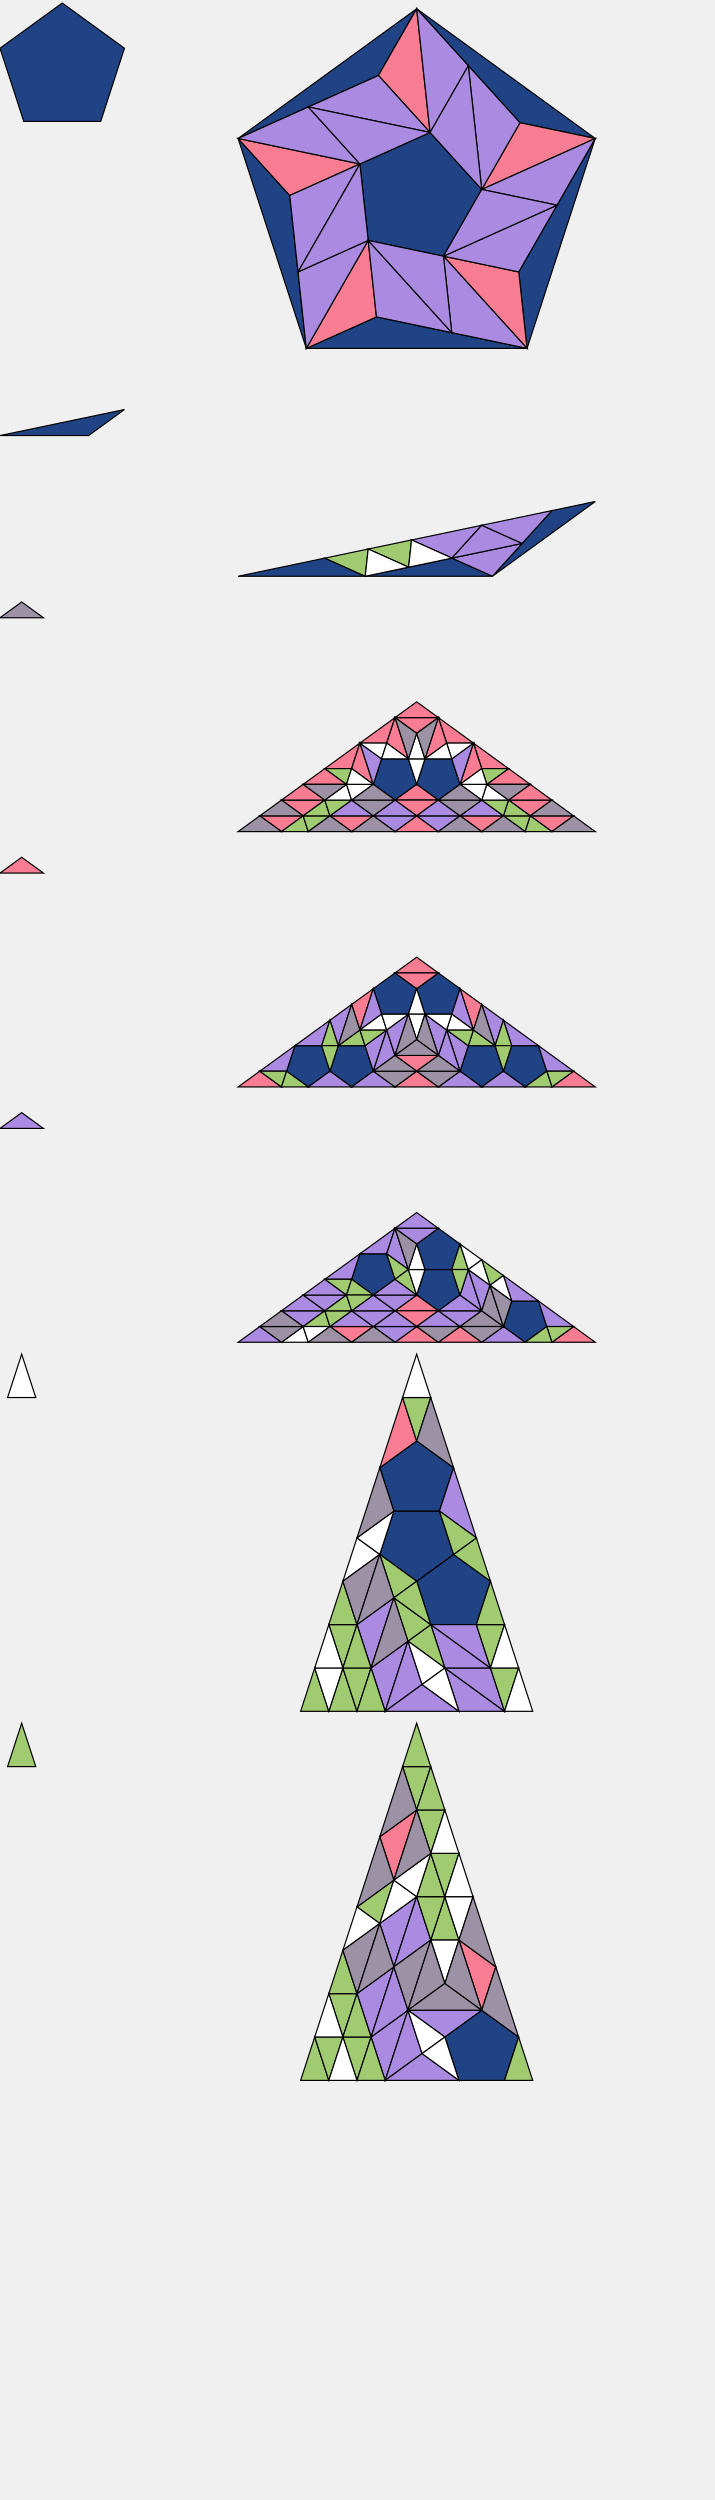
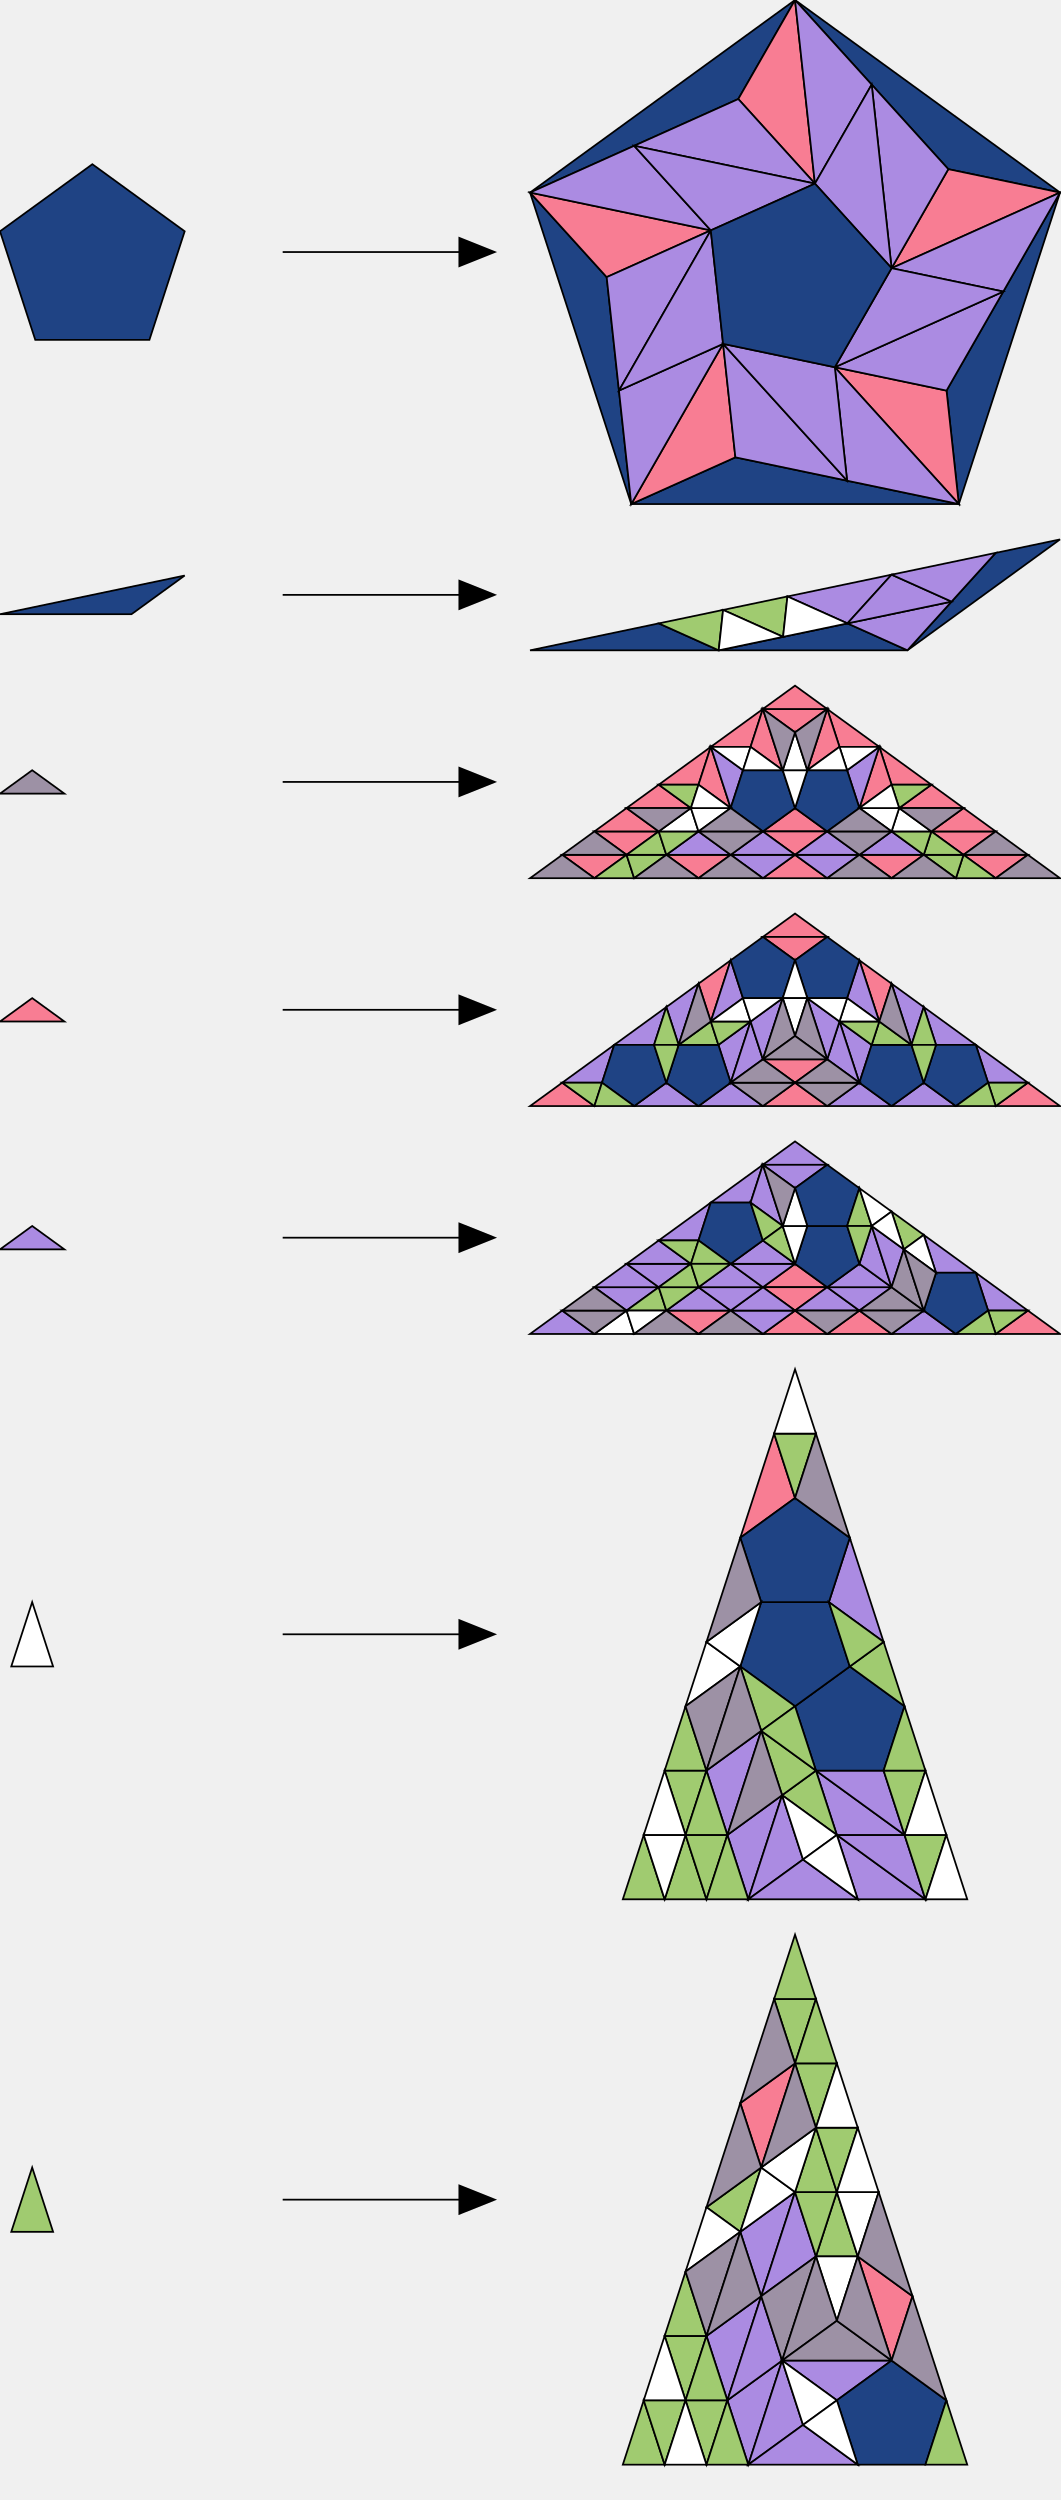
- <svg xmlns="http://www.w3.org/2000/svg" baseProfile="full" height="1050" version="1.1" width="300">
+ <svg xmlns="http://www.w3.org/2000/svg" baseProfile="full" height="707.518" version="1.1" width="300">
  <defs>
    <style type="text/css">
* {
  stroke: black;
  stroke-width: 0.5px;
}
#T1 {
  fill: #1f4384;
}
#T2 {
  fill: #1f4384;
}
#T3 {
  fill: #9d91a5;
}
#T4 {
  fill: #f87d93;
}
#T5 {
  fill: #ab8be2;
}
#T6 {
  fill: #ffffff;
}
#T7 {
  fill: #a0cb70;
}
</style>
  </defs>
+   <polyline points="80,71.329 130,71.329" stroke="black" stroke-width="2" />
+   <polygon fill="black" points="130,71.329 130,75.329 140,71.329 130,67.329" />
+   <polyline points="80,168.352 130,168.352" stroke="black" stroke-width="2" />
+   <polygon fill="black" points="130,168.352 130,172.352 140,168.352 130,164.352" />
+   <polyline points="80,221.291 130,221.291" stroke="black" stroke-width="2" />
+   <polygon fill="black" points="130,221.291 130,225.291 140,221.291 130,217.291" />
+   <polyline points="80,285.782 130,285.782" stroke="black" stroke-width="2" />
+   <polygon fill="black" points="130,285.782 130,289.782 140,285.782 130,281.782" />
+   <polyline points="80,350.273 130,350.273" stroke="black" stroke-width="2" />
+   <polygon fill="black" points="130,350.273 130,354.273 140,350.273 130,346.273" />
+   <polyline points="80,462.518 130,462.518" stroke="black" stroke-width="2" />
+   <polygon fill="black" points="130,462.518 130,466.518 140,462.518 130,458.518" />
+   <polyline points="80,622.518 130,622.518" stroke="black" stroke-width="2" />
+   <polygon fill="black" points="130,622.518 130,626.518 140,622.518 130,618.518" />
+   <g id="T2">
+     <polygon points="178.647,142.658 171.691,78.428 150,54.491" />
+     <polygon points="150.0,54.491 208.937,28.026 225.0,7.105427357601002e-15" />
+     <polygon points="225,-1.4210854715202004e-14 268.382,47.875 300.0,54.491" />
+     <polygon points="300.0,54.491 267.874,110.543 271.353,142.658" />
+     <polygon points="271.353,142.658 208.116,129.426 178.647,142.658" />
+     <polygon points="150.0,184.046 186.425,176.424 203.399,184.046" />
+     <polygon points="203.399,184.046 239.825,176.424 256.799,184.046" />
+     <polygon points="256.799,184.046 281.787,156.469 300.0,152.658" />
+     <polygon points="0.0,173.821 37.214,173.821 52.267,162.884" />
+   </g>
+   <g id="T4">
+     <polygon points="178.647,142.658 208.116,129.426 204.638,97.311" />
+     <polygon points="150.0,54.491 171.691,78.428 201.159,65.196" />
+     <polygon points="225,-1.4210854715202004e-14 208.937,28.026 230.628,51.964" />
+     <polygon points="300.0,54.491 268.382,47.875 252.319,75.901" />
+     <polygon points="271.353,142.658 267.874,110.543 236.256,103.927" />
+     <polygon points="159.106,241.92 168.213,248.537 177.319,241.92" />
+     <polygon points="188.575,241.92 197.681,248.537 206.787,241.92" />
+     <polygon points="168.213,235.304 177.319,241.92 186.425,235.304" />
+     <polygon points="168.213,235.304 177.319,228.688 186.425,235.304" />
+     <polygon points="177.319,228.688 186.425,222.072 195.531,228.688" />
+     <polygon points="186.425,222.072 197.681,222.072 201.159,211.367" />
+     <polygon points="201.159,211.367 197.681,222.072 206.787,228.688" />
+     <polygon points="201.159,211.367 212.415,211.367 215.894,200.662" />
+     <polygon points="215.894,200.662 212.415,211.367 221.522,217.983" />
+     <polygon points="290.894,241.92 281.787,248.537 272.681,241.92" />
+     <polygon points="261.425,241.92 252.319,248.537 243.213,241.92" />
+     <polygon points="281.787,235.304 272.681,241.92 263.575,235.304" />
+     <polygon points="281.787,235.304 272.681,228.688 263.575,235.304" />
+     <polygon points="272.681,228.688 263.575,222.072 254.469,228.688" />
+     <polygon points="263.575,222.072 252.319,222.072 248.841,211.367" />
+     <polygon points="248.841,211.367 252.319,222.072 243.213,228.688" />
+     <polygon points="248.841,211.367 237.585,211.367 234.106,200.662" />
+     <polygon points="234.106,200.662 237.585,211.367 228.478,217.983" />
+     <polygon points="215.894,248.537 225.0,241.92 234.106,248.537" />
+     <polygon points="215.894,235.304 225.0,228.688 234.106,235.304" />
+     <polygon points="234.106,235.304 225.0,241.92 215.894,235.304" />
+     <polygon points="234.106,200.662 225,207.278 215.894,200.662" />
+     <polygon points="215.894,200.662 225.0,194.046 234.106,200.662" />
+     <polygon points="150.0,313.027 159.106,306.411 168.213,313.027" />
+     <polygon points="201.159,289.09 197.681,278.385 206.787,271.769" />
+     <polygon points="300.0,313.027 290.894,306.411 281.787,313.027" />
+     <polygon points="248.841,289.09 252.319,278.385 243.213,271.769" />
+     <polygon points="215.894,313.027 225.0,306.411 234.106,313.027" />
+     <polygon points="215.894,299.795 225.0,306.411 234.106,299.795" />
+     <polygon points="215.894,265.153 225,258.537 234.106,265.153" />
+     <polygon points="215.894,265.153 225,271.769 234.106,265.153" />
+     <polygon points="0.0,289.09 9.106,282.474 18.213,289.09" />
+     <polygon points="188.575,370.902 197.681,377.518 206.787,370.902" />
+     <polygon points="215.894,377.518 225.0,370.902 234.106,377.518" />
+     <polygon points="215.894,364.286 225.0,357.67 234.106,364.286" />
+     <polygon points="234.106,364.286 225.0,370.902 215.894,364.286" />
+     <polygon points="234.106,377.518 243.213,370.902 252.319,377.518" />
+     <polygon points="281.787,377.518 290.894,370.902 300,377.518" />
+     <polygon points="209.507,435.199 225.0,423.943 219.082,405.731" />
+     <polygon points="252.328,668.049 258.245,649.837 242.753,638.581" />
+     <polygon points="215.425,613.412 209.507,595.199 225,583.943" />
+   </g>
+   <g id="T5">
+     <polygon points="178.647,142.658 175.169,110.543 204.638,97.311" />
+     <polygon points="175.169,110.543 171.691,78.428 201.159,65.196" />
+     <polygon points="175.169,110.543 204.638,97.311 201.159,65.196" />
+     <polygon points="150.0,54.491 179.469,41.258 201.159,65.196" />
+     <polygon points="179.469,41.258 208.937,28.026 230.628,51.964" />
+     <polygon points="179.469,41.258 201.159,65.196 230.628,51.964" />
+     <polygon points="225,-1.4210854715202004e-14 246.691,23.937 230.628,51.964" />
+     <polygon points="246.691,23.937 268.382,47.875 252.319,75.901" />
+     <polygon points="246.691,23.937 230.628,51.964 252.319,75.901" />
+     <polygon points="300.0,54.491 283.937,82.517 252.319,75.901" />
+     <polygon points="283.937,82.517 267.874,110.543 236.256,103.927" />
+     <polygon points="283.937,82.517 252.319,75.901 236.256,103.927" />
+     <polygon points="271.353,142.658 239.734,136.042 236.256,103.927" />
+     <polygon points="239.734,136.042 208.116,129.426 204.638,97.311" />
+     <polygon points="239.734,136.042 236.256,103.927 204.638,97.311" />
+     <polygon points="222.85,168.802 239.825,176.424 252.319,162.636" />
+     <polygon points="239.825,176.424 256.799,184.046 269.293,170.258" />
+     <polygon points="239.825,176.424 252.319,162.636 269.293,170.258" />
+     <polygon points="252.319,162.636 269.293,170.258 281.787,156.469" />
+     <polygon points="206.787,241.92 215.894,248.537 225.0,241.92" />
+     <polygon points="188.575,241.92 197.681,235.304 206.787,241.92" />
+     <polygon points="206.787,241.92 215.894,235.304 225.0,241.92" />
+     <polygon points="201.159,211.367 210.266,217.983 206.787,228.688" />
+     <polygon points="243.213,241.92 234.106,248.537 225.0,241.92" />
+     <polygon points="261.425,241.92 252.319,235.304 243.213,241.92" />
+     <polygon points="243.213,241.92 234.106,235.304 225.0,241.92" />
+     <polygon points="248.841,211.367 239.734,217.983 243.213,228.688" />
+     <polygon points="159.106,306.411 170.362,306.411 173.841,295.706" />
+     <polygon points="173.841,295.706 185.097,295.706 188.575,285.001" />
+     <polygon points="179.469,313.027 188.575,306.411 197.681,313.027" />
+     <polygon points="192.053,295.706 188.575,285.001 197.681,278.385" />
+     <polygon points="197.681,313.027 206.787,306.411 215.894,313.027" />
+     <polygon points="206.787,306.411 203.309,295.706 212.415,289.09" />
+     <polygon points="212.415,289.09 215.894,299.795 206.787,306.411" />
+     <polygon points="206.787,271.769 210.266,282.474 201.159,289.09" />
+     <polygon points="215.894,299.795 212.415,289.09 221.522,282.474" />
+     <polygon points="290.894,306.411 279.638,306.411 276.159,295.706" />
+     <polygon points="276.159,295.706 264.903,295.706 261.425,285.001" />
+     <polygon points="270.531,313.027 261.425,306.411 252.319,313.027" />
+     <polygon points="257.947,295.706 261.425,285.001 252.319,278.385" />
+     <polygon points="252.319,313.027 243.213,306.411 234.106,313.027" />
+     <polygon points="243.213,306.411 246.691,295.706 237.585,289.09" />
+     <polygon points="237.585,289.09 234.106,299.795 243.213,306.411" />
+     <polygon points="243.213,271.769 239.734,282.474 248.841,289.09" />
+     <polygon points="234.106,299.795 237.585,289.09 228.478,282.474" />
+     <polygon points="150.0,377.518 159.106,370.902 168.213,377.518" />
+     <polygon points="168.213,364.286 177.319,370.902 186.425,364.286" />
+     <polygon points="188.575,370.902 197.681,364.286 206.787,370.902" />
+     <polygon points="206.787,370.902 215.894,377.518 225.0,370.902" />
+     <polygon points="206.787,370.902 215.894,364.286 225.0,370.902" />
+     <polygon points="215.894,364.286 206.787,370.902 197.681,364.286" />
+     <polygon points="168.213,364.286 177.319,357.67 186.425,364.286" />
+     <polygon points="177.319,357.67 186.425,364.286 195.531,357.67" />
+     <polygon points="177.319,357.67 186.425,351.054 195.531,357.67" />
+     <polygon points="197.681,364.286 206.787,357.67 215.894,364.286" />
+     <polygon points="206.787,357.67 215.894,364.286 225.0,357.67" />
+     <polygon points="206.787,357.67 215.894,351.054 225.0,357.67" />
+     <polygon points="201.159,340.348 197.681,351.054 186.425,351.054" />
+     <polygon points="201.159,340.348 212.415,340.348 215.894,329.643" />
+     <polygon points="215.894,329.643 212.415,340.348 221.522,346.965" />
+     <polygon points="215.894,329.643 225.0,323.027 234.106,329.643" />
+     <polygon points="234.106,329.643 225.0,336.259 215.894,329.643" />
+     <polygon points="225.0,370.902 234.106,364.286 243.213,370.902" />
+     <polygon points="252.319,364.286 243.213,370.902 234.106,364.286" />
+     <polygon points="234.106,364.286 243.213,357.67 252.319,364.286" />
+     <polygon points="252.319,364.286 243.213,357.67 246.691,346.965" />
+     <polygon points="246.691,346.965 255.797,353.581 252.319,364.286" />
+     <polygon points="261.425,349.492 264.903,360.197 276.159,360.197" />
+     <polygon points="276.159,360.197 279.638,370.902 290.894,370.902" />
+     <polygon points="270.531,377.518 261.425,370.902 252.319,377.518" />
+     <polygon points="0.0,353.581 9.106,346.965 18.213,353.581" />
+     <polygon points="211.768,537.518 205.85,519.305 221.343,508.049" />
+     <polygon points="211.768,537.518 227.26,526.262 221.343,508.049" />
+     <polygon points="211.768,537.518 227.26,526.262 242.753,537.518" />
+     <polygon points="236.835,519.305 242.753,537.518 261.903,537.518" />
+     <polygon points="236.835,519.305 255.985,519.305 261.903,537.518" />
+     <polygon points="230.918,501.093 236.835,519.305 255.985,519.305" />
+     <polygon points="230.918,501.093 250.067,501.093 255.985,519.305" />
+     <polygon points="205.85,519.305 199.933,501.093 215.425,489.837" />
+     <polygon points="250.067,464.668 234.575,453.412 240.493,435.199" />
+     <polygon points="211.768,697.518 205.85,679.305 221.343,668.049" />
+     <polygon points="211.768,697.518 227.26,686.262 221.343,668.049" />
+     <polygon points="211.768,697.518 227.26,686.262 242.753,697.518" />
+     <polygon points="205.85,679.305 199.933,661.093 215.425,649.837" />
+     <polygon points="205.85,679.305 221.343,668.049 215.425,649.837" />
+     <polygon points="221.343,668.049 236.835,679.305 252.328,668.049" />
+     <polygon points="215.425,649.837 209.507,631.624 225,620.368" />
+     <polygon points="215.425,649.837 230.918,638.581 225,620.368" />
+   </g>
  <g id="T1">
-     <polygon points="9.982,50.988 42.285,50.988 52.267,20.266 26.134,1.279 -3.552713678800501e-15,20.266" />
-     <polygon points="154.638,100.982 186.256,107.598 202.319,79.572 180.628,55.634 151.159,68.867" />
-     <polygon points="171.522,318.715 160.266,318.715 156.787,329.42 165.894,336.036 175.0,329.42" />
-     <polygon points="178.478,318.715 189.734,318.715 193.213,329.42 184.106,336.036 175.0,329.42" />
-     <polygon points="135.097,439.192 123.841,439.192 120.362,449.898 129.469,456.514 138.575,449.898" />
-     <polygon points="153.309,439.192 142.053,439.192 138.575,449.898 147.681,456.514 156.787,449.898" />
-     <polygon points="160.266,425.96 171.522,425.96 175,415.255 165.894,408.639 156.787,415.255" />
-     <polygon points="214.903,439.192 226.159,439.192 229.638,449.898 220.531,456.514 211.425,449.898" />
-     <polygon points="196.691,439.192 207.947,439.192 211.425,449.898 202.319,456.514 193.213,449.898" />
-     <polygon points="189.734,425.96 178.478,425.96 175,415.255 184.106,408.639 193.213,415.255" />
-     <polygon points="162.415,526.589 151.159,526.589 147.681,537.295 156.787,543.911 165.894,537.295" />
-     <polygon points="189.734,533.206 178.478,533.206 175.0,543.911 184.106,550.527 193.213,543.911" />
-     <polygon points="178.478,533.206 189.734,533.206 193.213,522.501 184.106,515.884 175.0,522.501" />
-     <polygon points="226.159,546.438 214.903,546.438 211.425,557.143 220.531,563.759 229.638,557.143" />
-     <polygon points="180.918,682.334 200.067,682.334 205.985,664.121 190.493,652.865 175.0,664.121" />
-     <polygon points="184.575,634.653 165.425,634.653 159.507,652.865 175.0,664.121 190.493,652.865" />
-     <polygon points="165.425,634.653 184.575,634.653 190.493,616.44 175.0,605.184 159.507,616.44" />
-     <polygon points="192.753,873.759 211.903,873.759 217.82,855.546 202.328,844.29 186.835,855.546" />
-   </g>
-   <g id="T2">
-     <polygon points="128.647,146.329 121.691,82.099 100,58.161" />
-     <polygon points="100,58.161 158.937,31.697 175,3.671" />
-     <polygon points="175,3.671 218.382,51.545 250,58.161" />
-     <polygon points="250.0,58.161 217.874,114.214 221.353,146.329" />
-     <polygon points="221.353,146.329 158.116,133.097 128.647,146.329" />
-     <polygon points="0.0,182.931 37.214,182.931 52.267,171.994" />
-     <polygon points="100.0,242.023 136.425,234.401 153.399,242.023" />
-     <polygon points="153.399,242.023 189.825,234.401 206.799,242.023" />
-     <polygon points="206.799,242.023 231.787,214.447 250.0,210.636" />
-   </g>
-   <g id="T4">
-     <polygon points="128.647,146.329 158.116,133.097 154.638,100.982" />
-     <polygon points="100,58.161 121.691,82.099 151.159,68.867" />
-     <polygon points="175,3.671 158.937,31.697 180.628,55.634" />
-     <polygon points="250.0,58.161 218.382,51.545 202.319,79.572" />
-     <polygon points="221.353,146.329 217.874,114.214 186.256,107.598" />
-     <polygon points="109.106,342.652 118.213,349.268 127.319,342.652" />
-     <polygon points="138.575,342.652 147.681,349.268 156.787,342.652" />
-     <polygon points="118.213,336.036 127.319,342.652 136.425,336.036" />
-     <polygon points="118.213,336.036 127.319,329.42 136.425,336.036" />
-     <polygon points="127.319,329.42 136.425,322.804 145.531,329.42" />
-     <polygon points="136.425,322.804 147.681,322.804 151.159,312.099" />
-     <polygon points="151.159,312.099 147.681,322.804 156.787,329.42" />
-     <polygon points="151.159,312.099 162.415,312.099 165.894,301.394" />
-     <polygon points="165.894,301.394 162.415,312.099 171.522,318.715" />
-     <polygon points="240.894,342.652 231.787,349.268 222.681,342.652" />
-     <polygon points="211.425,342.652 202.319,349.268 193.213,342.652" />
-     <polygon points="231.787,336.036 222.681,342.652 213.575,336.036" />
-     <polygon points="231.787,336.036 222.681,329.42 213.575,336.036" />
-     <polygon points="222.681,329.42 213.575,322.804 204.469,329.42" />
-     <polygon points="213.575,322.804 202.319,322.804 198.841,312.099" />
-     <polygon points="198.841,312.099 202.319,322.804 193.213,329.42" />
-     <polygon points="198.841,312.099 187.585,312.099 184.106,301.394" />
-     <polygon points="184.106,301.394 187.585,312.099 178.478,318.715" />
-     <polygon points="165.894,349.268 175.0,342.652 184.106,349.268" />
-     <polygon points="165.894,336.036 175.0,329.42 184.106,336.036" />
-     <polygon points="184.106,336.036 175.0,342.652 165.894,336.036" />
-     <polygon points="184.106,301.394 175,308.01 165.894,301.394" />
-     <polygon points="165.894,301.394 175.0,294.778 184.106,301.394" />
-     <polygon points="0.0,366.683 9.106,360.067 18.213,366.683" />
-     <polygon points="100.0,456.514 109.106,449.898 118.213,456.514" />
-     <polygon points="151.159,432.576 147.681,421.871 156.787,415.255" />
-     <polygon points="250.0,456.514 240.894,449.898 231.787,456.514" />
-     <polygon points="198.841,432.576 202.319,421.871 193.213,415.255" />
-     <polygon points="165.894,456.514 175.0,449.898 184.106,456.514" />
-     <polygon points="165.894,443.281 175.0,449.898 184.106,443.281" />
-     <polygon points="165.894,408.639 175,402.023 184.106,408.639" />
-     <polygon points="165.894,408.639 175,415.255 184.106,408.639" />
-     <polygon points="138.575,557.143 147.681,563.759 156.787,557.143" />
-     <polygon points="165.894,563.759 175.0,557.143 184.106,563.759" />
-     <polygon points="165.894,550.527 175.0,543.911 184.106,550.527" />
-     <polygon points="184.106,550.527 175.0,557.143 165.894,550.527" />
-     <polygon points="184.106,563.759 193.213,557.143 202.319,563.759" />
-     <polygon points="231.787,563.759 240.894,557.143 250,563.759" />
-     <polygon points="159.507,616.44 175,605.184 169.082,586.972" />
-     <polygon points="202.328,844.29 208.245,826.078 192.753,814.822" />
-     <polygon points="165.425,789.653 159.507,771.44 175.0,760.184" />
-   </g>
-   <g id="T5">
-     <polygon points="128.647,146.329 125.169,114.214 154.638,100.982" />
-     <polygon points="125.169,114.214 121.691,82.099 151.159,68.867" />
-     <polygon points="125.169,114.214 154.638,100.982 151.159,68.867" />
-     <polygon points="100,58.161 129.469,44.929 151.159,68.867" />
-     <polygon points="129.469,44.929 158.937,31.697 180.628,55.634" />
-     <polygon points="129.469,44.929 151.159,68.867 180.628,55.634" />
-     <polygon points="175,3.671 196.691,27.608 180.628,55.634" />
-     <polygon points="196.691,27.608 218.382,51.545 202.319,79.572" />
-     <polygon points="196.691,27.608 180.628,55.634 202.319,79.572" />
-     <polygon points="250.0,58.161 233.937,86.188 202.319,79.572" />
-     <polygon points="233.937,86.188 217.874,114.214 186.256,107.598" />
-     <polygon points="233.937,86.188 202.319,79.572 186.256,107.598" />
-     <polygon points="221.353,146.329 189.734,139.713 186.256,107.598" />
-     <polygon points="189.734,139.713 158.116,133.097 154.638,100.982" />
-     <polygon points="189.734,139.713 186.256,107.598 154.638,100.982" />
-     <polygon points="172.85,226.779 189.825,234.401 202.319,220.613" />
-     <polygon points="189.825,234.401 206.799,242.023 219.293,228.235" />
-     <polygon points="189.825,234.401 202.319,220.613 219.293,228.235" />
-     <polygon points="202.319,220.613 219.293,228.235 231.787,214.447" />
-     <polygon points="156.787,342.652 165.894,349.268 175.0,342.652" />
-     <polygon points="138.575,342.652 147.681,336.036 156.787,342.652" />
-     <polygon points="156.787,342.652 165.894,336.036 175.0,342.652" />
-     <polygon points="151.159,312.099 160.266,318.715 156.787,329.42" />
-     <polygon points="193.213,342.652 184.106,349.268 175.0,342.652" />
-     <polygon points="211.425,342.652 202.319,336.036 193.213,342.652" />
-     <polygon points="193.213,342.652 184.106,336.036 175.0,342.652" />
-     <polygon points="198.841,312.099 189.734,318.715 193.213,329.42" />
-     <polygon points="109.106,449.898 120.362,449.898 123.841,439.192" />
-     <polygon points="123.841,439.192 135.097,439.192 138.575,428.487" />
-     <polygon points="129.469,456.514 138.575,449.898 147.681,456.514" />
-     <polygon points="142.053,439.192 138.575,428.487 147.681,421.871" />
-     <polygon points="147.681,456.514 156.787,449.898 165.894,456.514" />
-     <polygon points="156.787,449.898 153.309,439.192 162.415,432.576" />
-     <polygon points="162.415,432.576 165.894,443.281 156.787,449.898" />
-     <polygon points="156.787,415.255 160.266,425.96 151.159,432.576" />
-     <polygon points="165.894,443.281 162.415,432.576 171.522,425.96" />
-     <polygon points="240.894,449.898 229.638,449.898 226.159,439.192" />
-     <polygon points="226.159,439.192 214.903,439.192 211.425,428.487" />
-     <polygon points="220.531,456.514 211.425,449.898 202.319,456.514" />
-     <polygon points="207.947,439.192 211.425,428.487 202.319,421.871" />
-     <polygon points="202.319,456.514 193.213,449.898 184.106,456.514" />
-     <polygon points="193.213,449.898 196.691,439.192 187.585,432.576" />
-     <polygon points="187.585,432.576 184.106,443.281 193.213,449.898" />
-     <polygon points="193.213,415.255 189.734,425.96 198.841,432.576" />
-     <polygon points="184.106,443.281 187.585,432.576 178.478,425.96" />
-     <polygon points="0.0,473.928 9.106,467.312 18.213,473.928" />
-     <polygon points="100.0,563.759 109.106,557.143 118.213,563.759" />
-     <polygon points="118.213,550.527 127.319,557.143 136.425,550.527" />
-     <polygon points="138.575,557.143 147.681,550.527 156.787,557.143" />
-     <polygon points="156.787,557.143 165.894,563.759 175.0,557.143" />
-     <polygon points="156.787,557.143 165.894,550.527 175.0,557.143" />
-     <polygon points="165.894,550.527 156.787,557.143 147.681,550.527" />
-     <polygon points="118.213,550.527 127.319,543.911 136.425,550.527" />
-     <polygon points="127.319,543.911 136.425,550.527 145.531,543.911" />
-     <polygon points="127.319,543.911 136.425,537.295 145.531,543.911" />
-     <polygon points="147.681,550.527 156.787,543.911 165.894,550.527" />
-     <polygon points="156.787,543.911 165.894,550.527 175.0,543.911" />
-     <polygon points="156.787,543.911 165.894,537.295 175.0,543.911" />
-     <polygon points="151.159,526.589 147.681,537.295 136.425,537.295" />
-     <polygon points="151.159,526.589 162.415,526.589 165.894,515.884" />
-     <polygon points="165.894,515.884 162.415,526.589 171.522,533.206" />
-     <polygon points="165.894,515.884 175.0,509.268 184.106,515.884" />
-     <polygon points="184.106,515.884 175.0,522.501 165.894,515.884" />
-     <polygon points="175.0,557.143 184.106,550.527 193.213,557.143" />
-     <polygon points="202.319,550.527 193.213,557.143 184.106,550.527" />
-     <polygon points="184.106,550.527 193.213,543.911 202.319,550.527" />
-     <polygon points="202.319,550.527 193.213,543.911 196.691,533.206" />
-     <polygon points="196.691,533.206 205.797,539.822 202.319,550.527" />
-     <polygon points="211.425,535.733 214.903,546.438 226.159,546.438" />
-     <polygon points="226.159,546.438 229.638,557.143 240.894,557.143" />
-     <polygon points="220.531,563.759 211.425,557.143 202.319,563.759" />
-     <polygon points="161.768,718.759 155.85,700.546 171.343,689.29" />
-     <polygon points="161.768,718.759 177.26,707.503 171.343,689.29" />
-     <polygon points="161.768,718.759 177.26,707.503 192.753,718.759" />
-     <polygon points="186.835,700.546 192.753,718.759 211.903,718.759" />
-     <polygon points="186.835,700.546 205.985,700.546 211.903,718.759" />
-     <polygon points="180.918,682.334 186.835,700.546 205.985,700.546" />
-     <polygon points="180.918,682.334 200.067,682.334 205.985,700.546" />
-     <polygon points="155.85,700.546 149.933,682.334 165.425,671.078" />
-     <polygon points="200.067,645.909 184.575,634.653 190.493,616.44" />
-     <polygon points="161.768,873.759 155.85,855.546 171.343,844.29" />
-     <polygon points="161.768,873.759 177.26,862.503 171.343,844.29" />
-     <polygon points="161.768,873.759 177.26,862.503 192.753,873.759" />
-     <polygon points="155.85,855.546 149.933,837.334 165.425,826.078" />
-     <polygon points="155.85,855.546 171.343,844.29 165.425,826.078" />
-     <polygon points="171.343,844.29 186.835,855.546 202.328,844.29" />
-     <polygon points="165.425,826.078 159.507,807.865 175.0,796.609" />
-     <polygon points="165.425,826.078 180.918,814.822 175.0,796.609" />
+     <polygon points="204.638,97.311 236.256,103.927 252.319,75.901 230.628,51.964 201.159,65.196" />
+     <polygon points="9.982,96.184 42.285,96.184 52.267,65.462 26.134,46.475 -3.552713678800501e-15,65.462" />
+     <polygon points="221.522,217.983 210.266,217.983 206.787,228.688 215.894,235.304 225.0,228.688" />
+     <polygon points="228.478,217.983 239.734,217.983 243.213,228.688 234.106,235.304 225.0,228.688" />
+     <polygon points="185.097,295.706 173.841,295.706 170.362,306.411 179.469,313.027 188.575,306.411" />
+     <polygon points="203.309,295.706 192.053,295.706 188.575,306.411 197.681,313.027 206.787,306.411" />
+     <polygon points="210.266,282.474 221.522,282.474 225,271.769 215.894,265.153 206.787,271.769" />
+     <polygon points="264.903,295.706 276.159,295.706 279.638,306.411 270.531,313.027 261.425,306.411" />
+     <polygon points="246.691,295.706 257.947,295.706 261.425,306.411 252.319,313.027 243.213,306.411" />
+     <polygon points="239.734,282.474 228.478,282.474 225,271.769 234.106,265.153 243.213,271.769" />
+     <polygon points="212.415,340.348 201.159,340.348 197.681,351.054 206.787,357.67 215.894,351.054" />
+     <polygon points="239.734,346.965 228.478,346.965 225.0,357.67 234.106,364.286 243.213,357.67" />
+     <polygon points="228.478,346.965 239.734,346.965 243.213,336.259 234.106,329.643 225.0,336.259" />
+     <polygon points="276.159,360.197 264.903,360.197 261.425,370.902 270.531,377.518 279.638,370.902" />
+     <polygon points="230.918,501.093 250.067,501.093 255.985,482.88 240.493,471.624 225.0,482.88" />
+     <polygon points="234.575,453.412 215.425,453.412 209.507,471.624 225.0,482.88 240.493,471.624" />
+     <polygon points="215.425,453.412 234.575,453.412 240.493,435.199 225.0,423.943 209.507,435.199" />
+     <polygon points="242.753,697.518 261.903,697.518 267.82,679.305 252.328,668.049 236.835,679.305" />
  </g>
  <g id="T7">
-     <polygon points="153.399,242.023 136.425,234.401 154.638,230.59" />
-     <polygon points="171.612,238.212 154.638,230.59 172.85,226.779" />
-     <polygon points="127.319,342.652 118.213,349.268 129.469,349.268" />
-     <polygon points="129.469,349.268 138.575,342.652 127.319,342.652" />
-     <polygon points="136.425,336.036 127.319,342.652 138.575,342.652" />
-     <polygon points="138.575,342.652 147.681,336.036 136.425,336.036" />
-     <polygon points="145.531,329.42 136.425,322.804 147.681,322.804" />
-     <polygon points="222.681,342.652 231.787,349.268 220.531,349.268" />
-     <polygon points="220.531,349.268 211.425,342.652 222.681,342.652" />
-     <polygon points="213.575,336.036 222.681,342.652 211.425,342.652" />
-     <polygon points="211.425,342.652 202.319,336.036 213.575,336.036" />
-     <polygon points="204.469,329.42 213.575,322.804 202.319,322.804" />
-     <polygon points="118.213,456.514 109.106,449.898 120.362,449.898" />
-     <polygon points="120.362,449.898 129.469,456.514 118.213,456.514" />
-     <polygon points="135.097,439.192 138.575,428.487 142.053,439.192" />
-     <polygon points="135.097,439.192 138.575,449.898 142.053,439.192" />
-     <polygon points="151.159,432.576 142.053,439.192 153.309,439.192" />
-     <polygon points="151.159,432.576 162.415,432.576 153.309,439.192" />
-     <polygon points="231.787,456.514 240.894,449.898 229.638,449.898" />
-     <polygon points="229.638,449.898 220.531,456.514 231.787,456.514" />
-     <polygon points="214.903,439.192 211.425,428.487 207.947,439.192" />
-     <polygon points="214.903,439.192 211.425,449.898 207.947,439.192" />
-     <polygon points="198.841,432.576 207.947,439.192 196.691,439.192" />
-     <polygon points="198.841,432.576 187.585,432.576 196.691,439.192" />
-     <polygon points="138.575,557.143 127.319,557.143 136.425,550.527" />
-     <polygon points="136.425,550.527 147.681,550.527 138.575,557.143" />
-     <polygon points="145.531,543.911 136.425,537.295 147.681,537.295" />
-     <polygon points="147.681,537.295 156.787,543.911 145.531,543.911" />
-     <polygon points="145.531,543.911 136.425,550.527 147.681,550.527" />
-     <polygon points="147.681,550.527 156.787,543.911 145.531,543.911" />
-     <polygon points="171.522,533.206 162.415,526.589 165.894,537.295" />
-     <polygon points="171.522,533.206 175.0,543.911 165.894,537.295" />
-     <polygon points="189.734,533.206 193.213,522.501 196.691,533.206" />
-     <polygon points="196.691,533.206 193.213,543.911 189.734,533.206" />
-     <polygon points="205.797,539.822 202.319,529.117 211.425,535.733" />
-     <polygon points="229.638,557.143 240.894,557.143 231.787,563.759" />
-     <polygon points="231.787,563.759 220.531,563.759 229.638,557.143" />
-     <polygon points="126.262,718.759 132.18,700.546 138.097,718.759" />
-     <polygon points="138.097,718.759 144.015,700.546 149.933,718.759" />
-     <polygon points="144.015,700.546 149.933,718.759 155.85,700.546" />
-     <polygon points="149.933,718.759 155.85,700.546 161.768,718.759" />
-     <polygon points="171.343,689.29 186.835,700.546 180.918,682.334" />
-     <polygon points="200.067,682.334 205.985,700.546 211.903,682.334" />
-     <polygon points="200.067,682.334 205.985,664.121 211.903,682.334" />
-     <polygon points="205.985,700.546 211.903,718.759 217.82,700.546" />
-     <polygon points="138.097,682.334 144.015,700.546 149.933,682.334" />
-     <polygon points="144.015,700.546 149.933,682.334 155.85,700.546" />
-     <polygon points="171.343,689.29 165.425,671.078 180.918,682.334" />
-     <polygon points="165.425,671.078 159.507,652.865 175.0,664.121" />
-     <polygon points="165.425,671.078 180.918,682.334 175.0,664.121" />
-     <polygon points="190.493,652.865 205.985,664.121 200.067,645.909" />
-     <polygon points="190.493,652.865 184.575,634.653 200.067,645.909" />
-     <polygon points="138.097,682.334 144.015,664.121 149.933,682.334" />
-     <polygon points="169.082,586.972 175.0,605.184 180.918,586.972" />
-     <polygon points="3.189,741.972 9.106,723.759 15.024,741.972" />
-     <polygon points="126.262,873.759 132.18,855.546 138.097,873.759" />
-     <polygon points="132.18,855.546 138.097,873.759 144.015,855.546" />
-     <polygon points="144.015,855.546 149.933,873.759 155.85,855.546" />
-     <polygon points="149.933,873.759 155.85,855.546 161.768,873.759" />
-     <polygon points="211.903,873.759 217.82,855.546 223.738,873.759" />
-     <polygon points="138.097,837.334 144.015,855.546 149.933,837.334" />
-     <polygon points="144.015,855.546 149.933,837.334 155.85,855.546" />
-     <polygon points="138.097,837.334 144.015,819.121 149.933,837.334" />
-     <polygon points="180.918,814.822 186.835,796.609 192.753,814.822" />
-     <polygon points="175.0,796.609 180.918,814.822 186.835,796.609" />
-     <polygon points="175.0,796.609 180.918,778.397 186.835,796.609" />
-     <polygon points="180.918,778.397 186.835,796.609 192.753,778.397" />
-     <polygon points="149.933,800.909 165.425,789.653 159.507,807.865" />
-     <polygon points="175.0,760.184 180.918,778.397 186.835,760.184" />
-     <polygon points="169.082,741.972 175.0,760.184 180.918,741.972" />
-     <polygon points="169.082,741.972 175.0,723.759 180.918,741.972" />
-     <polygon points="175.0,760.184 180.918,741.972 186.835,760.184" />
+     <polygon points="203.399,184.046 186.425,176.424 204.638,172.613" />
+     <polygon points="221.612,180.235 204.638,172.613 222.85,168.802" />
+     <polygon points="177.319,241.92 168.213,248.537 179.469,248.537" />
+     <polygon points="179.469,248.537 188.575,241.92 177.319,241.92" />
+     <polygon points="186.425,235.304 177.319,241.92 188.575,241.92" />
+     <polygon points="188.575,241.92 197.681,235.304 186.425,235.304" />
+     <polygon points="195.531,228.688 186.425,222.072 197.681,222.072" />
+     <polygon points="272.681,241.92 281.787,248.537 270.531,248.537" />
+     <polygon points="270.531,248.537 261.425,241.92 272.681,241.92" />
+     <polygon points="263.575,235.304 272.681,241.92 261.425,241.92" />
+     <polygon points="261.425,241.92 252.319,235.304 263.575,235.304" />
+     <polygon points="254.469,228.688 263.575,222.072 252.319,222.072" />
+     <polygon points="168.213,313.027 159.106,306.411 170.362,306.411" />
+     <polygon points="170.362,306.411 179.469,313.027 168.213,313.027" />
+     <polygon points="185.097,295.706 188.575,285.001 192.053,295.706" />
+     <polygon points="185.097,295.706 188.575,306.411 192.053,295.706" />
+     <polygon points="201.159,289.09 192.053,295.706 203.309,295.706" />
+     <polygon points="201.159,289.09 212.415,289.09 203.309,295.706" />
+     <polygon points="281.787,313.027 290.894,306.411 279.638,306.411" />
+     <polygon points="279.638,306.411 270.531,313.027 281.787,313.027" />
+     <polygon points="264.903,295.706 261.425,285.001 257.947,295.706" />
+     <polygon points="264.903,295.706 261.425,306.411 257.947,295.706" />
+     <polygon points="248.841,289.09 257.947,295.706 246.691,295.706" />
+     <polygon points="248.841,289.09 237.585,289.09 246.691,295.706" />
+     <polygon points="188.575,370.902 177.319,370.902 186.425,364.286" />
+     <polygon points="186.425,364.286 197.681,364.286 188.575,370.902" />
+     <polygon points="195.531,357.67 186.425,351.054 197.681,351.054" />
+     <polygon points="197.681,351.054 206.787,357.67 195.531,357.67" />
+     <polygon points="195.531,357.67 186.425,364.286 197.681,364.286" />
+     <polygon points="197.681,364.286 206.787,357.67 195.531,357.67" />
+     <polygon points="221.522,346.965 212.415,340.348 215.894,351.054" />
+     <polygon points="221.522,346.965 225.0,357.67 215.894,351.054" />
+     <polygon points="239.734,346.965 243.213,336.259 246.691,346.965" />
+     <polygon points="246.691,346.965 243.213,357.67 239.734,346.965" />
+     <polygon points="255.797,353.581 252.319,342.876 261.425,349.492" />
+     <polygon points="279.638,370.902 290.894,370.902 281.787,377.518" />
+     <polygon points="281.787,377.518 270.531,377.518 279.638,370.902" />
+     <polygon points="176.262,537.518 182.18,519.305 188.097,537.518" />
+     <polygon points="188.097,537.518 194.015,519.305 199.933,537.518" />
+     <polygon points="194.015,519.305 199.933,537.518 205.85,519.305" />
+     <polygon points="199.933,537.518 205.85,519.305 211.768,537.518" />
+     <polygon points="221.343,508.049 236.835,519.305 230.918,501.093" />
+     <polygon points="250.067,501.093 255.985,519.305 261.903,501.093" />
+     <polygon points="250.067,501.093 255.985,482.88 261.903,501.093" />
+     <polygon points="255.985,519.305 261.903,537.518 267.82,519.305" />
+     <polygon points="188.097,501.093 194.015,519.305 199.933,501.093" />
+     <polygon points="194.015,519.305 199.933,501.093 205.85,519.305" />
+     <polygon points="221.343,508.049 215.425,489.837 230.918,501.093" />
+     <polygon points="215.425,489.837 209.507,471.624 225,482.88" />
+     <polygon points="215.425,489.837 230.918,501.093 225,482.88" />
+     <polygon points="240.493,471.624 255.985,482.88 250.067,464.668" />
+     <polygon points="240.493,471.624 234.575,453.412 250.067,464.668" />
+     <polygon points="188.097,501.093 194.015,482.88 199.933,501.093" />
+     <polygon points="219.082,405.731 225.0,423.943 230.918,405.731" />
+     <polygon points="176.262,697.518 182.18,679.305 188.097,697.518" />
+     <polygon points="182.18,679.305 188.097,697.518 194.015,679.305" />
+     <polygon points="194.015,679.305 199.933,697.518 205.85,679.305" />
+     <polygon points="199.933,697.518 205.85,679.305 211.768,697.518" />
+     <polygon points="261.903,697.518 267.82,679.305 273.738,697.518" />
+     <polygon points="188.097,661.093 194.015,679.305 199.933,661.093" />
+     <polygon points="194.015,679.305 199.933,661.093 205.85,679.305" />
+     <polygon points="188.097,661.093 194.015,642.88 199.933,661.093" />
+     <polygon points="230.918,638.581 236.835,620.368 242.753,638.581" />
+     <polygon points="225.0,620.368 230.918,638.581 236.835,620.368" />
+     <polygon points="225.0,620.368 230.918,602.156 236.835,620.368" />
+     <polygon points="230.918,602.156 236.835,620.368 242.753,602.156" />
+     <polygon points="199.933,624.668 215.425,613.412 209.507,631.624" />
+     <polygon points="225.0,583.943 230.918,602.156 236.835,583.943" />
+     <polygon points="219.082,565.731 225.0,583.943 230.918,565.731" />
+     <polygon points="219.082,565.731 225.0,547.518 230.918,565.731" />
+     <polygon points="225.0,583.943 230.918,565.731 236.835,583.943" />
+     <polygon points="3.189,631.624 9.106,613.412 15.024,631.624" />
  </g>
  <g id="T6">
-     <polygon points="154.638,230.59 171.612,238.212 153.399,242.023" />
-     <polygon points="172.85,226.779 189.825,234.401 171.612,238.212" />
-     <polygon points="145.531,329.42 136.425,336.036 147.681,336.036" />
-     <polygon points="147.681,336.036 156.787,329.42 145.531,329.42" />
-     <polygon points="147.681,322.804 156.787,329.42 145.531,329.42" />
-     <polygon points="160.266,318.715 151.159,312.099 162.415,312.099" />
-     <polygon points="162.415,312.099 171.522,318.715 160.266,318.715" />
-     <polygon points="204.469,329.42 213.575,336.036 202.319,336.036" />
-     <polygon points="202.319,336.036 193.213,329.42 204.469,329.42" />
-     <polygon points="202.319,322.804 193.213,329.42 204.469,329.42" />
-     <polygon points="189.734,318.715 198.841,312.099 187.585,312.099" />
-     <polygon points="187.585,312.099 178.478,318.715 189.734,318.715" />
-     <polygon points="171.522,318.715 175.0,329.42 178.478,318.715" />
-     <polygon points="171.522,318.715 175.0,308.01 178.478,318.715" />
-     <polygon points="162.415,432.576 151.159,432.576 160.266,425.96" />
-     <polygon points="162.415,432.576 171.522,425.96 160.266,425.96" />
-     <polygon points="187.585,432.576 198.841,432.576 189.734,425.96" />
-     <polygon points="187.585,432.576 178.478,425.96 189.734,425.96" />
-     <polygon points="171.522,425.96 175,415.255 178.478,425.96" />
-     <polygon points="171.522,425.96 175,436.665 178.478,425.96" />
-     <polygon points="127.319,557.143 118.213,563.759 129.469,563.759" />
-     <polygon points="127.319,557.143 138.575,557.143 129.469,563.759" />
-     <polygon points="171.522,533.206 175.0,543.911 178.478,533.206" />
-     <polygon points="178.478,533.206 175.0,522.501 171.522,533.206" />
-     <polygon points="196.691,533.206 193.213,522.501 202.319,529.117" />
-     <polygon points="202.319,529.117 205.797,539.822 196.691,533.206" />
-     <polygon points="211.425,535.733 214.903,546.438 205.797,539.822" />
-     <polygon points="3.189,586.972 9.106,568.759 15.024,586.972" />
-     <polygon points="132.18,700.546 138.097,718.759 144.015,700.546" />
-     <polygon points="177.26,707.503 171.343,689.29 186.835,700.546" />
-     <polygon points="177.26,707.503 192.753,718.759 186.835,700.546" />
-     <polygon points="211.903,718.759 217.82,700.546 223.738,718.759" />
-     <polygon points="205.985,700.546 211.903,682.334 217.82,700.546" />
-     <polygon points="132.18,700.546 138.097,682.334 144.015,700.546" />
-     <polygon points="159.507,652.865 144.015,664.121 149.933,645.909" />
-     <polygon points="149.933,645.909 165.425,634.653 159.507,652.865" />
-     <polygon points="169.082,586.972 175.0,568.759 180.918,586.972" />
-     <polygon points="138.097,873.759 144.015,855.546 149.933,873.759" />
-     <polygon points="177.26,862.503 171.343,844.29 186.835,855.546" />
-     <polygon points="177.26,862.503 192.753,873.759 186.835,855.546" />
-     <polygon points="132.18,855.546 138.097,837.334 144.015,855.546" />
-     <polygon points="180.918,814.822 186.835,833.034 192.753,814.822" />
-     <polygon points="186.835,796.609 192.753,814.822 198.67,796.609" />
-     <polygon points="186.835,796.609 192.753,778.397 198.67,796.609" />
-     <polygon points="159.507,807.865 144.015,819.121 149.933,800.909" />
-     <polygon points="175.0,796.609 159.507,807.865 165.425,789.653" />
-     <polygon points="165.425,789.653 180.918,778.397 175.0,796.609" />
-     <polygon points="180.918,778.397 186.835,760.184 192.753,778.397" />
+     <polygon points="204.638,172.613 221.612,180.235 203.399,184.046" />
+     <polygon points="222.85,168.802 239.825,176.424 221.612,180.235" />
+     <polygon points="195.531,228.688 186.425,235.304 197.681,235.304" />
+     <polygon points="197.681,235.304 206.787,228.688 195.531,228.688" />
+     <polygon points="197.681,222.072 206.787,228.688 195.531,228.688" />
+     <polygon points="210.266,217.983 201.159,211.367 212.415,211.367" />
+     <polygon points="212.415,211.367 221.522,217.983 210.266,217.983" />
+     <polygon points="254.469,228.688 263.575,235.304 252.319,235.304" />
+     <polygon points="252.319,235.304 243.213,228.688 254.469,228.688" />
+     <polygon points="252.319,222.072 243.213,228.688 254.469,228.688" />
+     <polygon points="239.734,217.983 248.841,211.367 237.585,211.367" />
+     <polygon points="237.585,211.367 228.478,217.983 239.734,217.983" />
+     <polygon points="221.522,217.983 225.0,228.688 228.478,217.983" />
+     <polygon points="221.522,217.983 225.0,207.278 228.478,217.983" />
+     <polygon points="212.415,289.09 201.159,289.09 210.266,282.474" />
+     <polygon points="212.415,289.09 221.522,282.474 210.266,282.474" />
+     <polygon points="237.585,289.09 248.841,289.09 239.734,282.474" />
+     <polygon points="237.585,289.09 228.478,282.474 239.734,282.474" />
+     <polygon points="221.522,282.474 225,271.769 228.478,282.474" />
+     <polygon points="221.522,282.474 225,293.179 228.478,282.474" />
+     <polygon points="177.319,370.902 168.213,377.518 179.469,377.518" />
+     <polygon points="177.319,370.902 188.575,370.902 179.469,377.518" />
+     <polygon points="221.522,346.965 225.0,357.67 228.478,346.965" />
+     <polygon points="228.478,346.965 225.0,336.259 221.522,346.965" />
+     <polygon points="246.691,346.965 243.213,336.259 252.319,342.876" />
+     <polygon points="252.319,342.876 255.797,353.581 246.691,346.965" />
+     <polygon points="261.425,349.492 264.903,360.197 255.797,353.581" />
+     <polygon points="182.18,519.305 188.097,537.518 194.015,519.305" />
+     <polygon points="227.26,526.262 221.343,508.049 236.835,519.305" />
+     <polygon points="227.26,526.262 242.753,537.518 236.835,519.305" />
+     <polygon points="261.903,537.518 267.82,519.305 273.738,537.518" />
+     <polygon points="255.985,519.305 261.903,501.093 267.82,519.305" />
+     <polygon points="182.18,519.305 188.097,501.093 194.015,519.305" />
+     <polygon points="209.507,471.624 194.015,482.88 199.933,464.668" />
+     <polygon points="199.933,464.668 215.425,453.412 209.507,471.624" />
+     <polygon points="219.082,405.731 225.0,387.518 230.918,405.731" />
+     <polygon points="3.189,471.624 9.106,453.412 15.024,471.624" />
+     <polygon points="188.097,697.518 194.015,679.305 199.933,697.518" />
+     <polygon points="227.26,686.262 221.343,668.049 236.835,679.305" />
+     <polygon points="227.26,686.262 242.753,697.518 236.835,679.305" />
+     <polygon points="182.18,679.305 188.097,661.093 194.015,679.305" />
+     <polygon points="230.918,638.581 236.835,656.793 242.753,638.581" />
+     <polygon points="236.835,620.368 242.753,638.581 248.67,620.368" />
+     <polygon points="236.835,620.368 242.753,602.156 248.67,620.368" />
+     <polygon points="209.507,631.624 194.015,642.88 199.933,624.668" />
+     <polygon points="225.0,620.368 209.507,631.624 215.425,613.412" />
+     <polygon points="215.425,613.412 230.918,602.156 225,620.368" />
+     <polygon points="230.918,602.156 236.835,583.943 242.753,602.156" />
  </g>
  <g id="T3">
-     <polygon points="0.0,259.437 9.106,252.821 18.213,259.437" />
-     <polygon points="100.0,349.268 109.106,342.652 118.213,349.268" />
-     <polygon points="129.469,349.268 138.575,342.652 147.681,349.268" />
-     <polygon points="147.681,349.268 156.787,342.652 165.894,349.268" />
-     <polygon points="109.106,342.652 118.213,336.036 127.319,342.652" />
-     <polygon points="147.681,336.036 156.787,342.652 165.894,336.036" />
-     <polygon points="127.319,329.42 136.425,336.036 145.531,329.42" />
-     <polygon points="147.681,336.036 156.787,329.42 165.894,336.036" />
-     <polygon points="165.894,301.394 175,308.01 171.522,318.715" />
-     <polygon points="250.0,349.268 240.894,342.652 231.787,349.268" />
-     <polygon points="220.531,349.268 211.425,342.652 202.319,349.268" />
-     <polygon points="202.319,349.268 193.213,342.652 184.106,349.268" />
-     <polygon points="240.894,342.652 231.787,336.036 222.681,342.652" />
-     <polygon points="202.319,336.036 193.213,342.652 184.106,336.036" />
-     <polygon points="222.681,329.42 213.575,336.036 204.469,329.42" />
-     <polygon points="202.319,336.036 193.213,329.42 184.106,336.036" />
-     <polygon points="184.106,301.394 175,308.01 178.478,318.715" />
-     <polygon points="142.053,439.192 151.159,432.576 147.681,421.871" />
-     <polygon points="156.787,449.898 165.894,456.514 175.0,449.898" />
-     <polygon points="156.787,449.898 165.894,443.281 175.0,449.898" />
-     <polygon points="171.522,425.96 175.0,436.665 165.894,443.281" />
-     <polygon points="207.947,439.192 198.841,432.576 202.319,421.871" />
-     <polygon points="193.213,449.898 184.106,456.514 175.0,449.898" />
-     <polygon points="193.213,449.898 184.106,443.281 175.0,449.898" />
-     <polygon points="178.478,425.96 175,436.665 184.106,443.281" />
-     <polygon points="165.894,443.281 175.0,436.665 184.106,443.281" />
-     <polygon points="109.106,557.143 118.213,563.759 127.319,557.143" />
-     <polygon points="109.106,557.143 118.213,550.527 127.319,557.143" />
-     <polygon points="129.469,563.759 138.575,557.143 147.681,563.759" />
-     <polygon points="147.681,563.759 156.787,557.143 165.894,563.759" />
-     <polygon points="165.894,515.884 175.0,522.501 171.522,533.206" />
-     <polygon points="193.213,557.143 184.106,563.759 175.0,557.143" />
-     <polygon points="193.213,557.143 202.319,550.527 211.425,557.143" />
-     <polygon points="211.425,557.143 202.319,563.759 193.213,557.143" />
-     <polygon points="205.797,539.822 202.319,550.527 211.425,557.143" />
-     <polygon points="211.425,557.143 214.903,546.438 205.797,539.822" />
-     <polygon points="155.85,700.546 171.343,689.29 165.425,671.078" />
-     <polygon points="149.933,682.334 144.015,664.121 159.507,652.865" />
-     <polygon points="149.933,682.334 165.425,671.078 159.507,652.865" />
-     <polygon points="149.933,645.909 165.425,634.653 159.507,616.44" />
-     <polygon points="180.918,586.972 175.0,605.184 190.493,616.44" />
-     <polygon points="171.343,844.29 165.425,826.078 180.918,814.822" />
-     <polygon points="171.343,844.29 186.835,833.034 180.918,814.822" />
-     <polygon points="171.343,844.29 186.835,833.034 202.328,844.29" />
-     <polygon points="202.328,844.29 186.835,833.034 192.753,814.822" />
-     <polygon points="217.82,855.546 202.328,844.29 208.245,826.078" />
-     <polygon points="208.245,826.078 192.753,814.822 198.67,796.609" />
-     <polygon points="149.933,837.334 144.015,819.121 159.507,807.865" />
-     <polygon points="149.933,837.334 165.425,826.078 159.507,807.865" />
-     <polygon points="149.933,800.909 165.425,789.653 159.507,771.44" />
-     <polygon points="165.425,789.653 180.918,778.397 175.0,760.184" />
-     <polygon points="159.507,771.44 175.0,760.184 169.082,741.972" />
+     <polygon points="150.0,248.537 159.106,241.92 168.213,248.537" />
+     <polygon points="179.469,248.537 188.575,241.92 197.681,248.537" />
+     <polygon points="197.681,248.537 206.787,241.92 215.894,248.537" />
+     <polygon points="159.106,241.92 168.213,235.304 177.319,241.92" />
+     <polygon points="197.681,235.304 206.787,241.92 215.894,235.304" />
+     <polygon points="177.319,228.688 186.425,235.304 195.531,228.688" />
+     <polygon points="197.681,235.304 206.787,228.688 215.894,235.304" />
+     <polygon points="215.894,200.662 225,207.278 221.522,217.983" />
+     <polygon points="300.0,248.537 290.894,241.92 281.787,248.537" />
+     <polygon points="270.531,248.537 261.425,241.92 252.319,248.537" />
+     <polygon points="252.319,248.537 243.213,241.92 234.106,248.537" />
+     <polygon points="290.894,241.92 281.787,235.304 272.681,241.92" />
+     <polygon points="252.319,235.304 243.213,241.92 234.106,235.304" />
+     <polygon points="272.681,228.688 263.575,235.304 254.469,228.688" />
+     <polygon points="252.319,235.304 243.213,228.688 234.106,235.304" />
+     <polygon points="234.106,200.662 225,207.278 228.478,217.983" />
+     <polygon points="0.0,224.599 9.106,217.983 18.213,224.599" />
+     <polygon points="192.053,295.706 201.159,289.09 197.681,278.385" />
+     <polygon points="206.787,306.411 215.894,313.027 225.0,306.411" />
+     <polygon points="206.787,306.411 215.894,299.795 225.0,306.411" />
+     <polygon points="221.522,282.474 225.0,293.179 215.894,299.795" />
+     <polygon points="257.947,295.706 248.841,289.09 252.319,278.385" />
+     <polygon points="243.213,306.411 234.106,313.027 225.0,306.411" />
+     <polygon points="243.213,306.411 234.106,299.795 225.0,306.411" />
+     <polygon points="228.478,282.474 225,293.179 234.106,299.795" />
+     <polygon points="215.894,299.795 225.0,293.179 234.106,299.795" />
+     <polygon points="159.106,370.902 168.213,377.518 177.319,370.902" />
+     <polygon points="159.106,370.902 168.213,364.286 177.319,370.902" />
+     <polygon points="179.469,377.518 188.575,370.902 197.681,377.518" />
+     <polygon points="197.681,377.518 206.787,370.902 215.894,377.518" />
+     <polygon points="215.894,329.643 225.0,336.259 221.522,346.965" />
+     <polygon points="243.213,370.902 234.106,377.518 225.0,370.902" />
+     <polygon points="243.213,370.902 252.319,364.286 261.425,370.902" />
+     <polygon points="261.425,370.902 252.319,377.518 243.213,370.902" />
+     <polygon points="255.797,353.581 252.319,364.286 261.425,370.902" />
+     <polygon points="261.425,370.902 264.903,360.197 255.797,353.581" />
+     <polygon points="205.85,519.305 221.343,508.049 215.425,489.837" />
+     <polygon points="199.933,501.093 194.015,482.88 209.507,471.624" />
+     <polygon points="199.933,501.093 215.425,489.837 209.507,471.624" />
+     <polygon points="199.933,464.668 215.425,453.412 209.507,435.199" />
+     <polygon points="230.918,405.731 225,423.943 240.493,435.199" />
+     <polygon points="221.343,668.049 215.425,649.837 230.918,638.581" />
+     <polygon points="221.343,668.049 236.835,656.793 230.918,638.581" />
+     <polygon points="221.343,668.049 236.835,656.793 252.328,668.049" />
+     <polygon points="252.328,668.049 236.835,656.793 242.753,638.581" />
+     <polygon points="267.82,679.305 252.328,668.049 258.245,649.837" />
+     <polygon points="258.245,649.837 242.753,638.581 248.67,620.368" />
+     <polygon points="199.933,661.093 194.015,642.88 209.507,631.624" />
+     <polygon points="199.933,661.093 215.425,649.837 209.507,631.624" />
+     <polygon points="199.933,624.668 215.425,613.412 209.507,595.199" />
+     <polygon points="215.425,613.412 230.918,602.156 225,583.943" />
+     <polygon points="209.507,595.199 225.0,583.943 219.082,565.731" />
  </g>
</svg>
